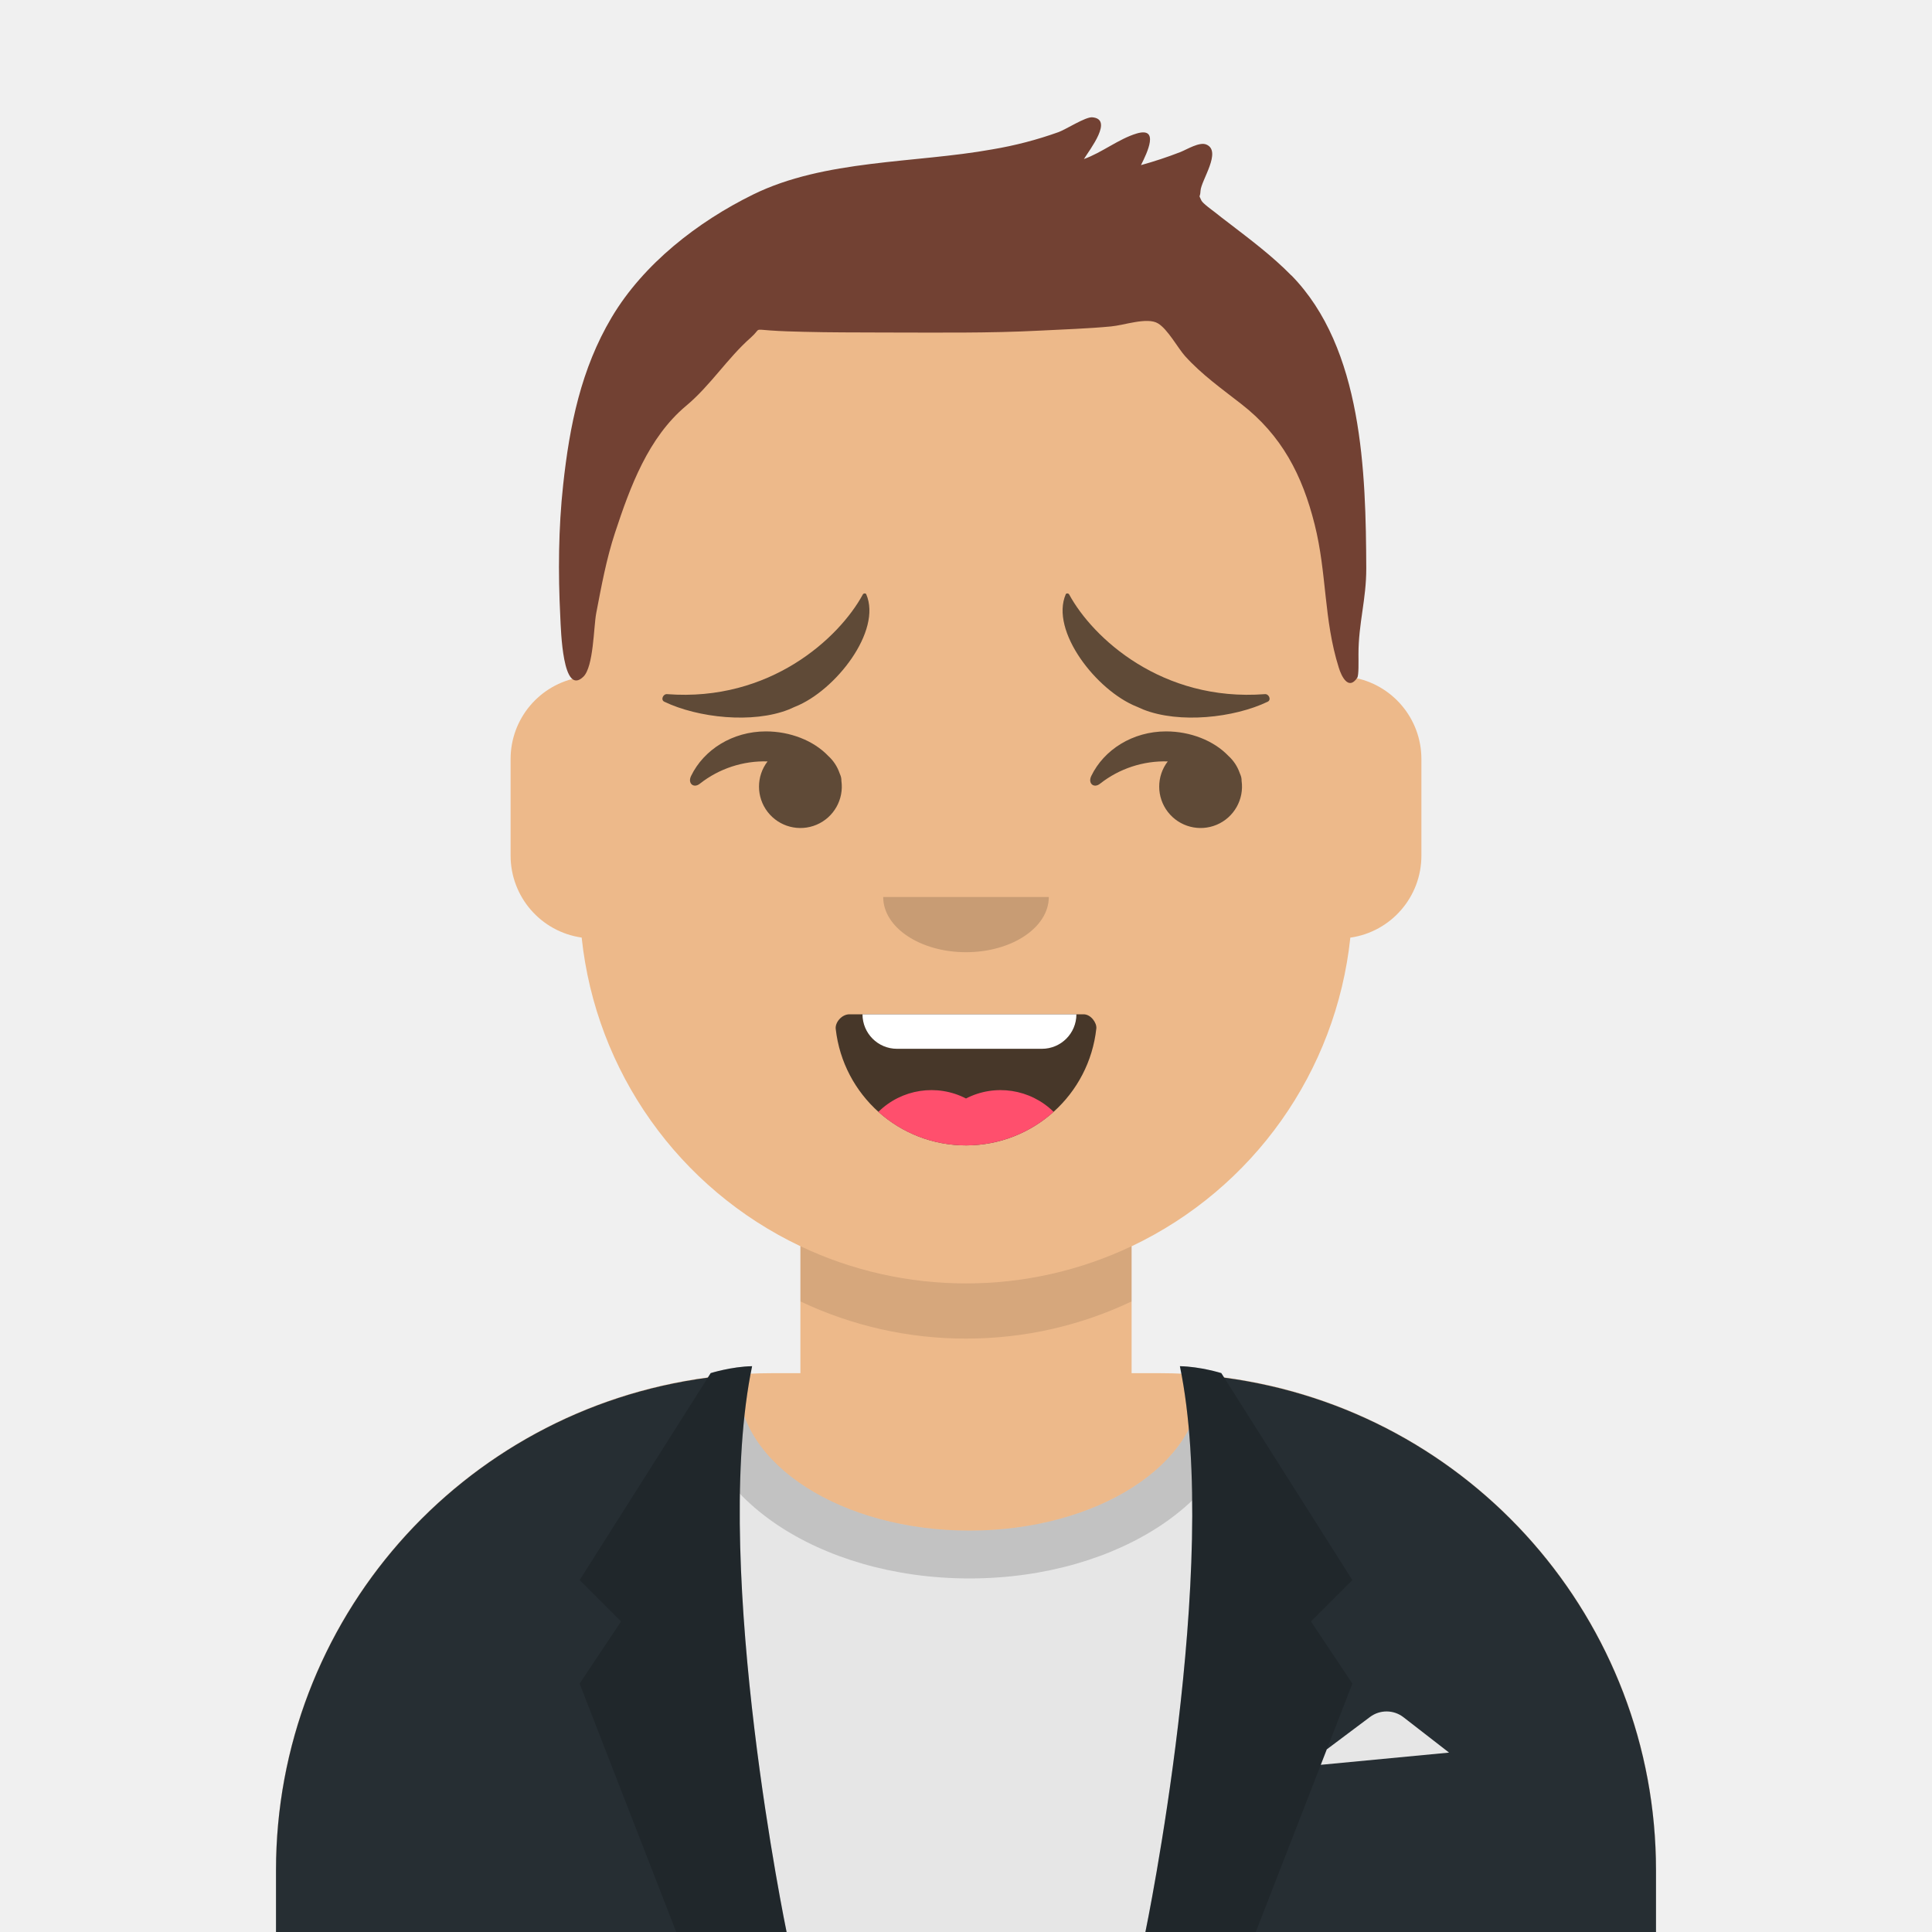
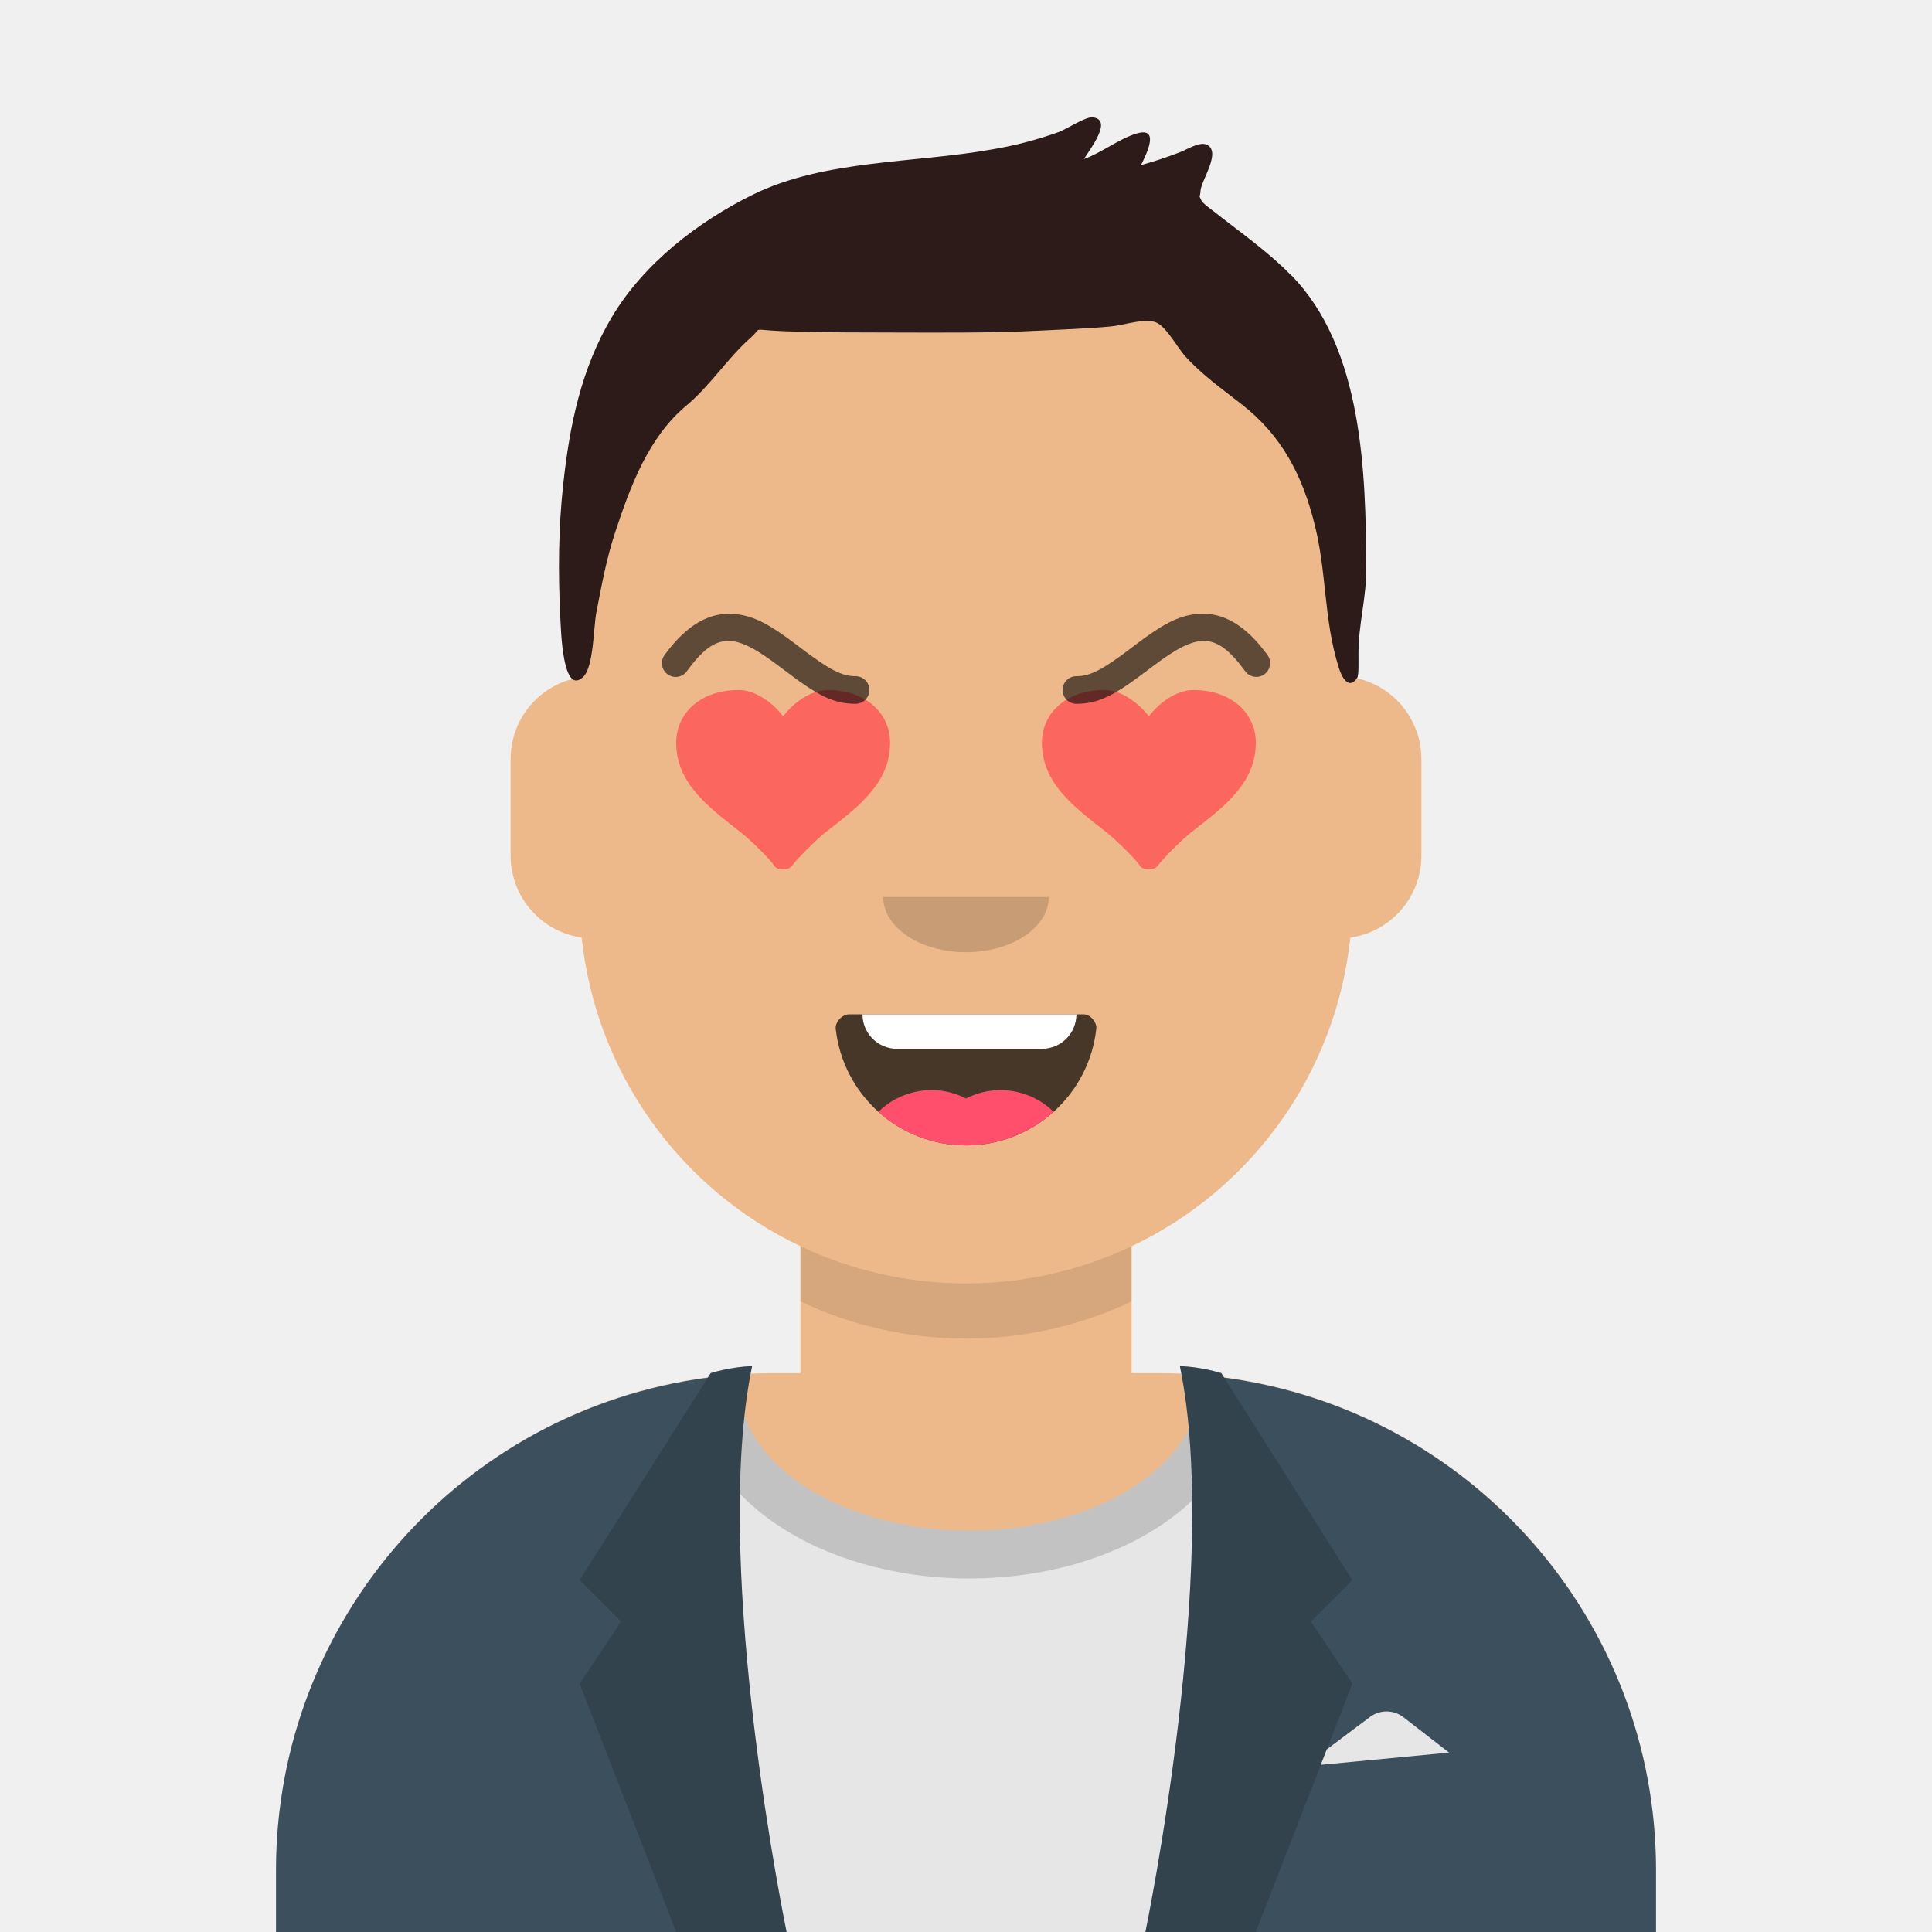
<svg xmlns="http://www.w3.org/2000/svg" viewBox="0 0 280 280" fill="none" shape-rendering="auto">
  <mask id="viewboxMask">
    <rect width="280" height="280" rx="0" ry="0" x="0" y="0" fill="#fff" />
  </mask>
  <g mask="url(#viewboxMask)">
    <g transform="translate(8)">
      <path d="M132 36a56 56 0 0 0-56 56v6.17A12 12 0 0 0 66 110v14a12 12 0 0 0 10.3 11.88 56.04 56.04 0 0 0 31.7 44.73v18.4h-4a72 72 0 0 0-72 72v9h200v-9a72 72 0 0 0-72-72h-4v-18.39a56.04 56.04 0 0 0 31.7-44.73A12 12 0 0 0 198 124v-14a12 12 0 0 0-10-11.83V92a56 56 0 0 0-56-56Z" fill="#edb98a" />
      <path d="M108 180.61v8a55.79 55.79 0 0 0 24 5.39c8.59 0 16.73-1.93 24-5.39v-8a55.79 55.79 0 0 1-24 5.39 55.79 55.79 0 0 1-24-5.39Z" fill="#000" fill-opacity=".1" />
      <g transform="translate(0 170)">
        <path d="M132.5 51.83c18.5 0 33.5-9.62 33.5-21.48 0-.36-.01-.7-.04-1.06A72 72 0 0 1 232 101.04V110H32v-8.95a72 72 0 0 1 67.05-71.83c-.03.37-.05.75-.05 1.13 0 11.86 15 21.48 33.5 21.48Z" fill="#E6E6E6" />
        <path d="M132.5 58.76c21.89 0 39.63-12.05 39.63-26.91 0-.6-.02-1.2-.08-1.8-2-.33-4.03-.59-6.1-.76.04.35.05.7.05 1.06 0 11.86-15 21.48-33.5 21.48S99 42.2 99 30.35c0-.38.02-.76.05-1.13-2.06.14-4.08.36-6.08.67-.07.65-.1 1.3-.1 1.96 0 14.86 17.74 26.91 39.63 26.91Z" fill="#000" fill-opacity=".16" />
-         <path d="M100.78 29.12 101 28c-2.96.05-6 1-6 1l-.42.66A72.01 72.01 0 0 0 32 101.06V110h74s-10.7-51.56-5.24-80.8l.02-.08ZM158 110s11-53 5-82c2.96.05 6 1 6 1l.42.66a72.01 72.01 0 0 1 62.58 71.4V110h-74Z" fill="#262e33" />
+         <path d="M100.78 29.12 101 28c-2.96.05-6 1-6 1l-.42.66A72.01 72.01 0 0 0 32 101.06V110h74s-10.7-51.56-5.24-80.8l.02-.08ZM158 110s11-53 5-82c2.96.05 6 1 6 1l.42.66a72.01 72.01 0 0 1 62.58 71.4V110h-74Z" fill="#3c4f5c" />
        <path d="M101 28c-6 29 5 82 5 82H90L76 74l6-9-6-6 19-30s3.04-.95 6-1ZM163 28c6 29-5 82-5 82h16l14-36-6-9 6-6-19-30s-3.04-.95-6-1Z" fill-rule="evenodd" clip-rule="evenodd" fill="#000" fill-opacity=".15" />
        <path d="m183.42 85.77.87-2.24 6.27-4.7a4 4 0 0 1 4.85.05l6.6 5.12-18.59 1.77Z" fill="#E6E6E6" />
      </g>
      <g transform="translate(78 134)">
        <path fill-rule="evenodd" clip-rule="evenodd" d="M35.12 15.13a19 19 0 0 0 37.77-.09c.08-.77-.77-2.04-1.85-2.04H37.1C36 13 35 14.18 35.12 15.13Z" fill="#000" fill-opacity=".7" />
        <path d="M70 13H39a5 5 0 0 0 5 5h21a5 5 0 0 0 5-5Z" fill="#fff" />
        <path d="M66.7 27.14A10.96 10.96 0 0 0 54 25.2a10.95 10.95 0 0 0-12.7 1.94A18.93 18.93 0 0 0 54 32c4.88 0 9.33-1.84 12.7-4.86Z" fill="#FF4F6D" />
      </g>
      <g transform="translate(104 122)">
        <path fill-rule="evenodd" clip-rule="evenodd" d="M16 8c0 4.42 5.37 8 12 8s12-3.58 12-8" fill="#000" fill-opacity=".16" />
      </g>
      <g transform="translate(76 90)">
-         <path d="M27 16c-4.84 0-9 2.65-10.84 6.45-.54 1.1.39 1.85 1.28 1.12a15.13 15.13 0 0 1 9.8-3.22 6 6 0 1 0 10.7 2.8 2 2 0 0 0-.12-.74l-.15-.38a6 6 0 0 0-1.64-2.48C33.9 17.32 30.5 16 27 16ZM85 16c-4.84 0-9 2.65-10.84 6.45-.54 1.1.39 1.85 1.28 1.12a15.13 15.13 0 0 1 9.8-3.22 6 6 0 1 0 10.7 2.8 2 2 0 0 0-.12-.74l-.15-.38a6 6 0 0 0-1.64-2.48C91.9 17.32 88.5 16 85 16Z" fill="#000" fill-opacity=".6" />
+         <path d="M35.96 10c-2.55 0-5.08 1.98-6.46 3.82-1.39-1.84-3.9-3.82-6.46-3.82-5.49 0-9.04 3.33-9.04 7.64 0 5.73 4.41 9.13 9.04 12.74 1.66 1.23 4.78 4.4 5.17 5.1.38.68 2.1.7 2.58 0 .48-.73 3.51-3.87 5.17-5.1 4.63-3.6 9.04-7 9.04-12.74 0-4.3-3.55-7.64-9.04-7.64ZM88.96 10c-2.55 0-5.08 1.98-6.46 3.82-1.39-1.84-3.9-3.82-6.46-3.82-5.49 0-9.04 3.33-9.04 7.64 0 5.73 4.41 9.13 9.04 12.74 1.65 1.23 4.78 4.4 5.17 5.1.38.68 2.1.7 2.58 0 .48-.73 3.51-3.87 5.17-5.1 4.63-3.6 9.04-7 9.04-12.74 0-4.3-3.55-7.64-9.04-7.64Z" fill="#FF5353" fill-opacity=".8" />
      </g>
      <g transform="translate(76 82)">
-         <path d="m31.23 20.42-.9.4c-5.25 2.09-13.2 1.21-18.05-1.12-.57-.27-.18-1.15.4-1.1 14.92 1.14 24.96-8.15 28.37-14.45.1-.18.41-.2.49-.03 2.3 5.32-4.45 13.98-10.3 16.3ZM80.77 20.42l.9.4c5.25 2.09 13.2 1.21 18.05-1.12.57-.27.18-1.15-.4-1.1-14.92 1.14-24.96-8.15-28.37-14.45-.1-.18-.41-.2-.49-.03-2.3 5.32 4.45 13.98 10.3 16.3Z" fill-rule="evenodd" clip-rule="evenodd" fill="#000" fill-opacity=".6" />
+         <path d="M15.61 15.18c4.24-5.76 6.88-5.48 13.31-.62l.67.5C34.41 18.73 36.7 20 40 20a2 2 0 1 0 0-4c-2.07 0-3.9-1.02-7.99-4.12l-.68-.52C27.57 8.53 25.37 7.3 22.63 7c-3.68-.4-7.05 1.48-10.24 5.83a2 2 0 1 0 3.22 2.36ZM96.39 15.18c-4.24-5.76-6.88-5.48-13.31-.62l-.67.5C77.58 18.73 75.29 20 72 20a2 2 0 1 1 0-4c2.07 0 3.9-1.02 7.99-4.12l.68-.52c3.76-2.83 5.96-4.07 8.7-4.37 3.68-.4 7.05 1.48 10.24 5.83a2 2 0 1 1-3.22 2.36Z" fill="#000" fill-opacity=".6" />
      </g>
      <g transform="translate(-1)">
-         <path fill-rule="evenodd" clip-rule="evenodd" d="M180.15 39.92c-2.76-2.82-5.96-5.21-9.08-7.61-.69-.53-1.39-1.05-2.06-1.6-.15-.12-1.72-1.24-1.9-1.66-.45-.99-.19-.22-.12-1.4.08-1.5 3.13-5.73.85-6.7-1-.43-2.8.7-3.75 1.08a59.56 59.56 0 0 1-5.73 1.9c.93-1.85 2.7-5.57-.63-4.58-2.6.78-5.03 2.77-7.64 3.7.86-1.4 4.32-5.8 1.2-6.05-.98-.07-3.8 1.75-4.86 2.14a55.81 55.81 0 0 1-9.63 2.51c-11.2 2.02-24.3 1.45-34.65 6.54-8 3.93-15.88 10.03-20.5 17.8-4.44 7.48-6.1 15.67-7.03 24.25-.69 6.3-.74 12.8-.42 19.12.1 2.07.34 11.61 3.34 8.72 1.5-1.44 1.49-7.25 1.87-9.22.75-3.91 1.47-7.85 2.72-11.64 2.2-6.68 4.81-13.8 10.3-18.4 3.53-2.94 6.01-6.93 9.39-9.9 1.51-1.35.36-1.2 2.8-1.03 1.63.12 3.28.16 4.92.2 3.8.1 7.6.08 11.4.1 7.64 0 15.25.12 22.89-.28 3.4-.18 6.8-.28 10.18-.6 1.9-.17 5.25-1.38 6.8-.45 1.43.84 2.91 3.61 3.94 4.75 2.41 2.67 5.3 4.72 8.12 6.92 5.9 4.57 8.87 10.33 10.66 17.48 1.79 7.13 1.29 13.75 3.5 20.76.38 1.24 1.4 3.36 2.67 1.46.24-.36.18-2.3.18-3.42 0-4.52 1.14-7.91 1.13-12.46-.06-13.83-.5-31.87-10.85-42.44Z" fill="#724133" />
+         <path fill-rule="evenodd" clip-rule="evenodd" d="M180.15 39.92c-2.76-2.82-5.96-5.21-9.08-7.61-.69-.53-1.39-1.05-2.06-1.6-.15-.12-1.72-1.24-1.9-1.66-.45-.99-.19-.22-.12-1.4.08-1.5 3.13-5.73.85-6.7-1-.43-2.8.7-3.75 1.08a59.56 59.56 0 0 1-5.73 1.9c.93-1.85 2.7-5.57-.63-4.58-2.6.78-5.03 2.77-7.64 3.7.86-1.4 4.32-5.8 1.2-6.05-.98-.07-3.8 1.75-4.86 2.14a55.81 55.81 0 0 1-9.63 2.51c-11.2 2.02-24.3 1.45-34.65 6.54-8 3.93-15.88 10.03-20.5 17.8-4.44 7.48-6.1 15.67-7.03 24.25-.69 6.3-.74 12.8-.42 19.12.1 2.07.34 11.61 3.34 8.72 1.5-1.44 1.49-7.25 1.87-9.22.75-3.91 1.47-7.85 2.72-11.64 2.2-6.68 4.81-13.8 10.3-18.4 3.53-2.94 6.01-6.93 9.39-9.9 1.51-1.35.36-1.2 2.8-1.03 1.63.12 3.28.16 4.92.2 3.8.1 7.6.08 11.4.1 7.64 0 15.25.12 22.89-.28 3.4-.18 6.8-.28 10.18-.6 1.9-.17 5.25-1.38 6.8-.45 1.43.84 2.91 3.61 3.94 4.75 2.41 2.67 5.3 4.72 8.12 6.92 5.9 4.57 8.87 10.33 10.66 17.48 1.79 7.13 1.29 13.75 3.5 20.76.38 1.24 1.4 3.36 2.67 1.46.24-.36.18-2.3.18-3.42 0-4.52 1.14-7.91 1.13-12.46-.06-13.83-.5-31.87-10.85-42.44Z" fill="#2c1b18" />
      </g>
      <g transform="translate(49 72)" />
      <g transform="translate(62 42)" />
    </g>
  </g>
</svg>
